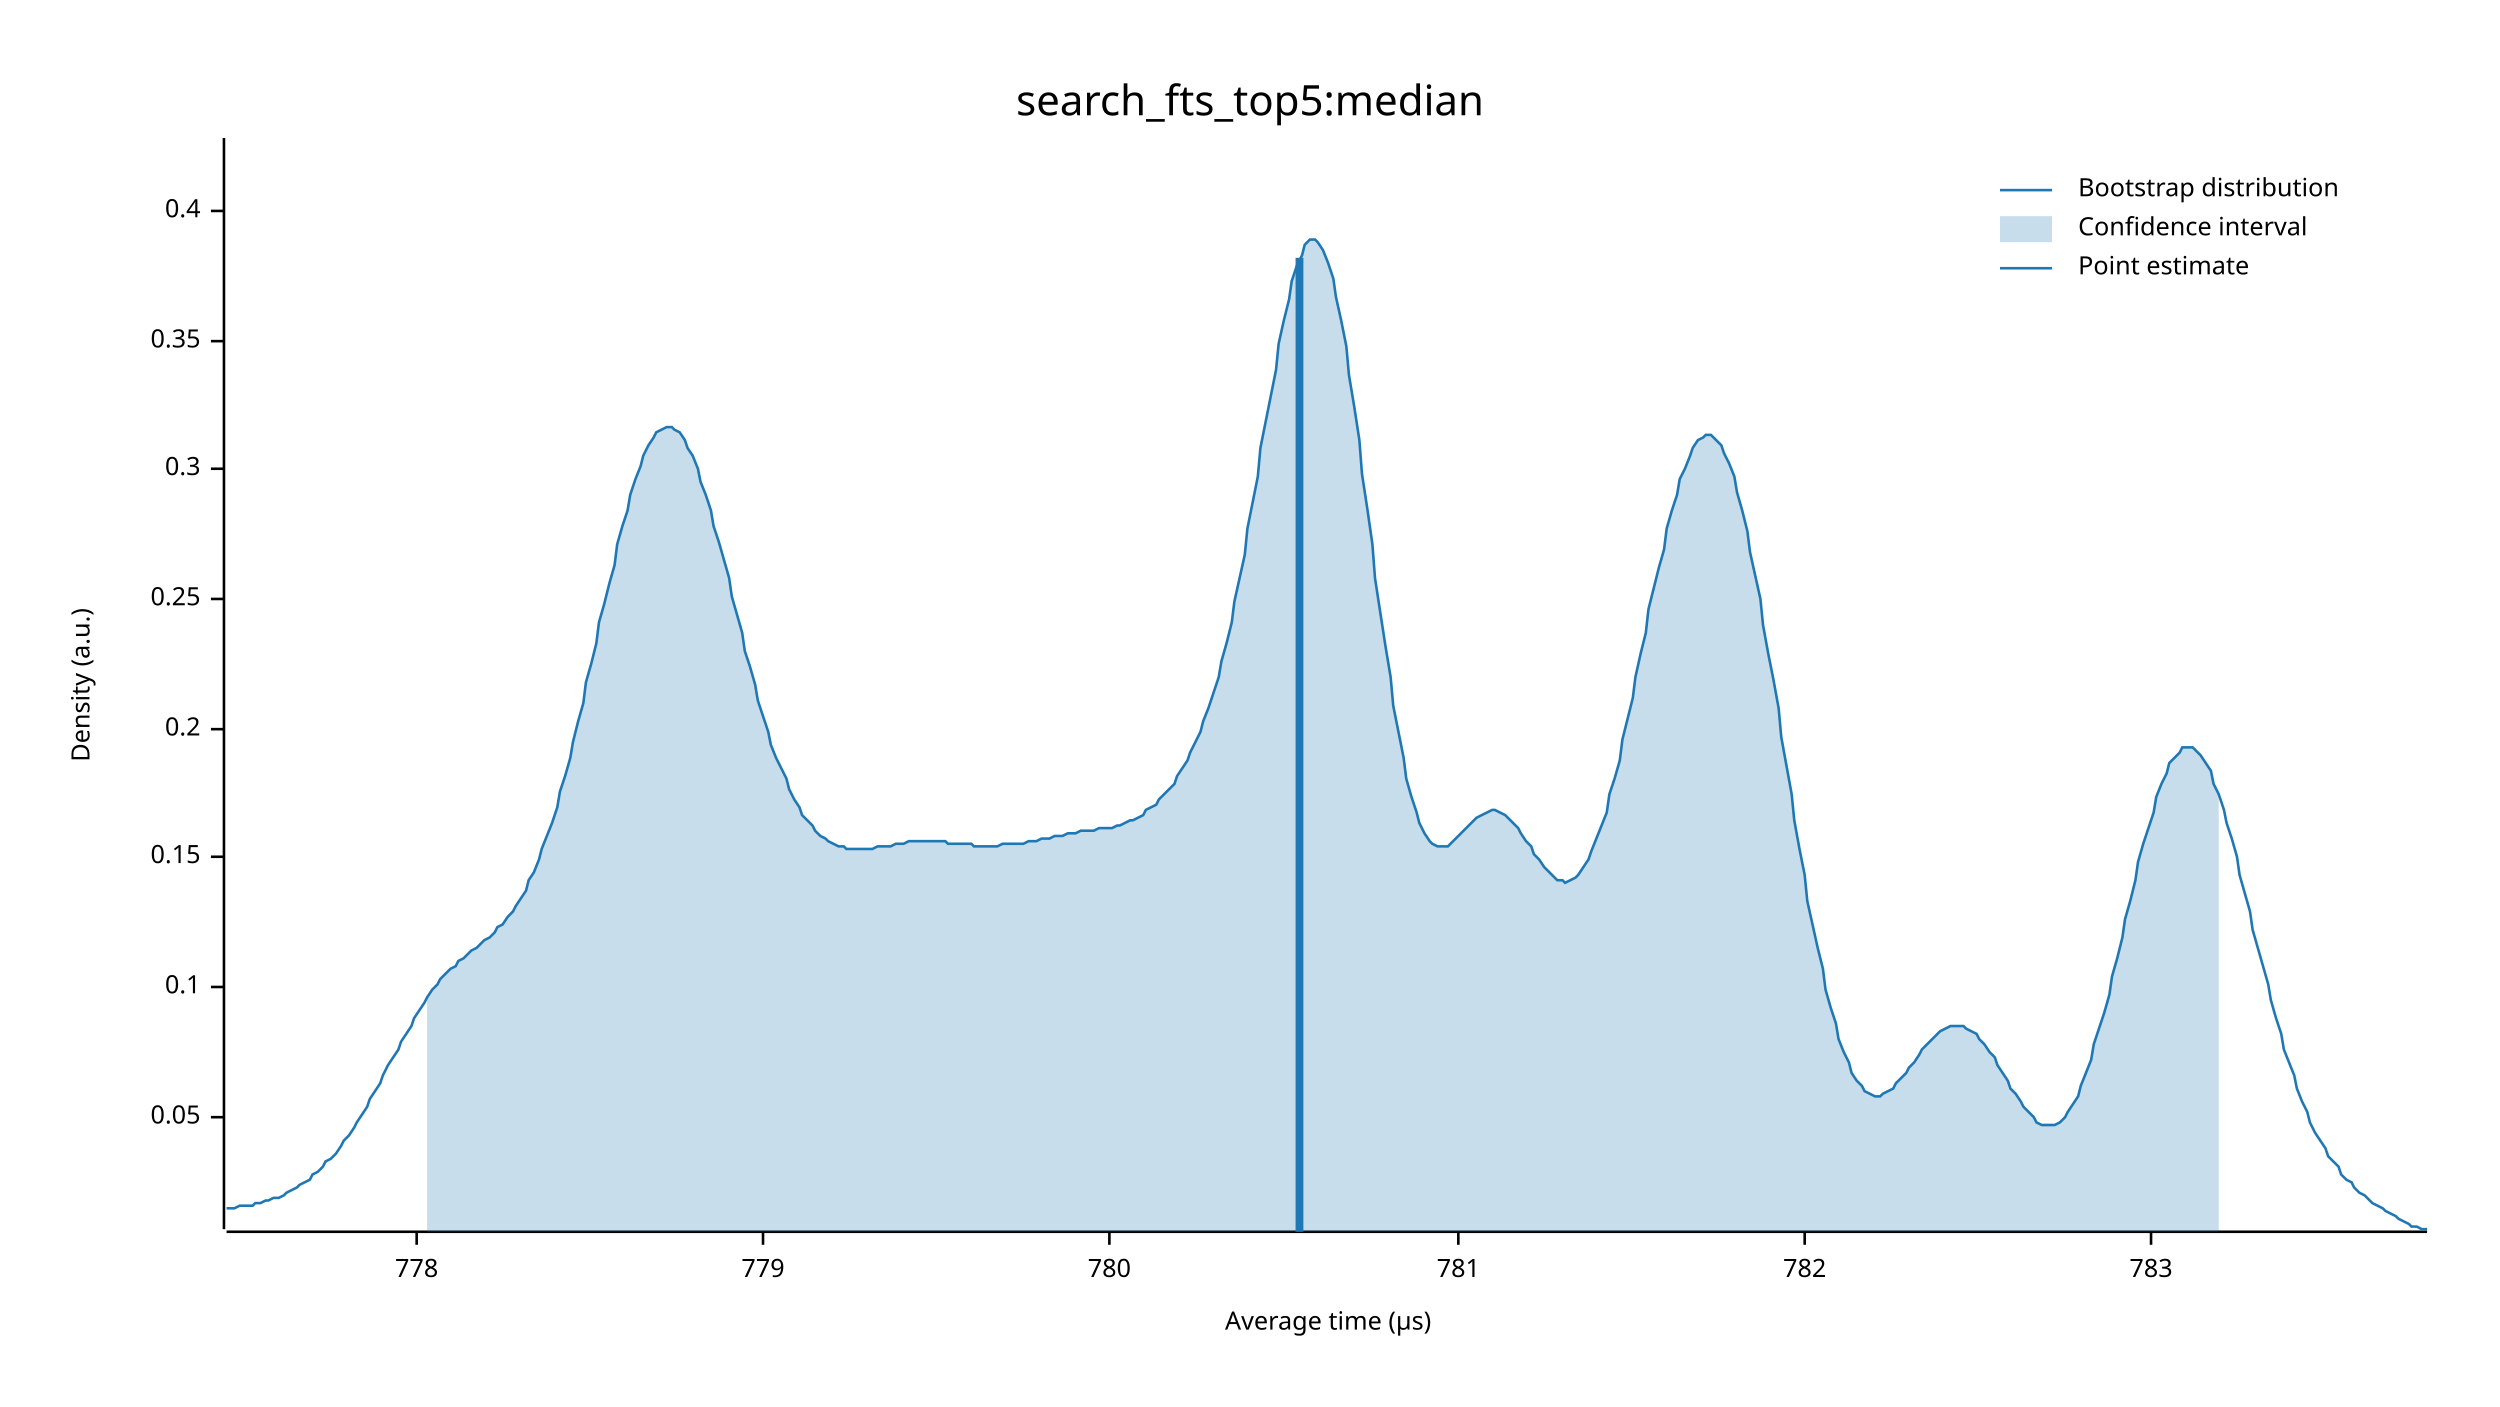
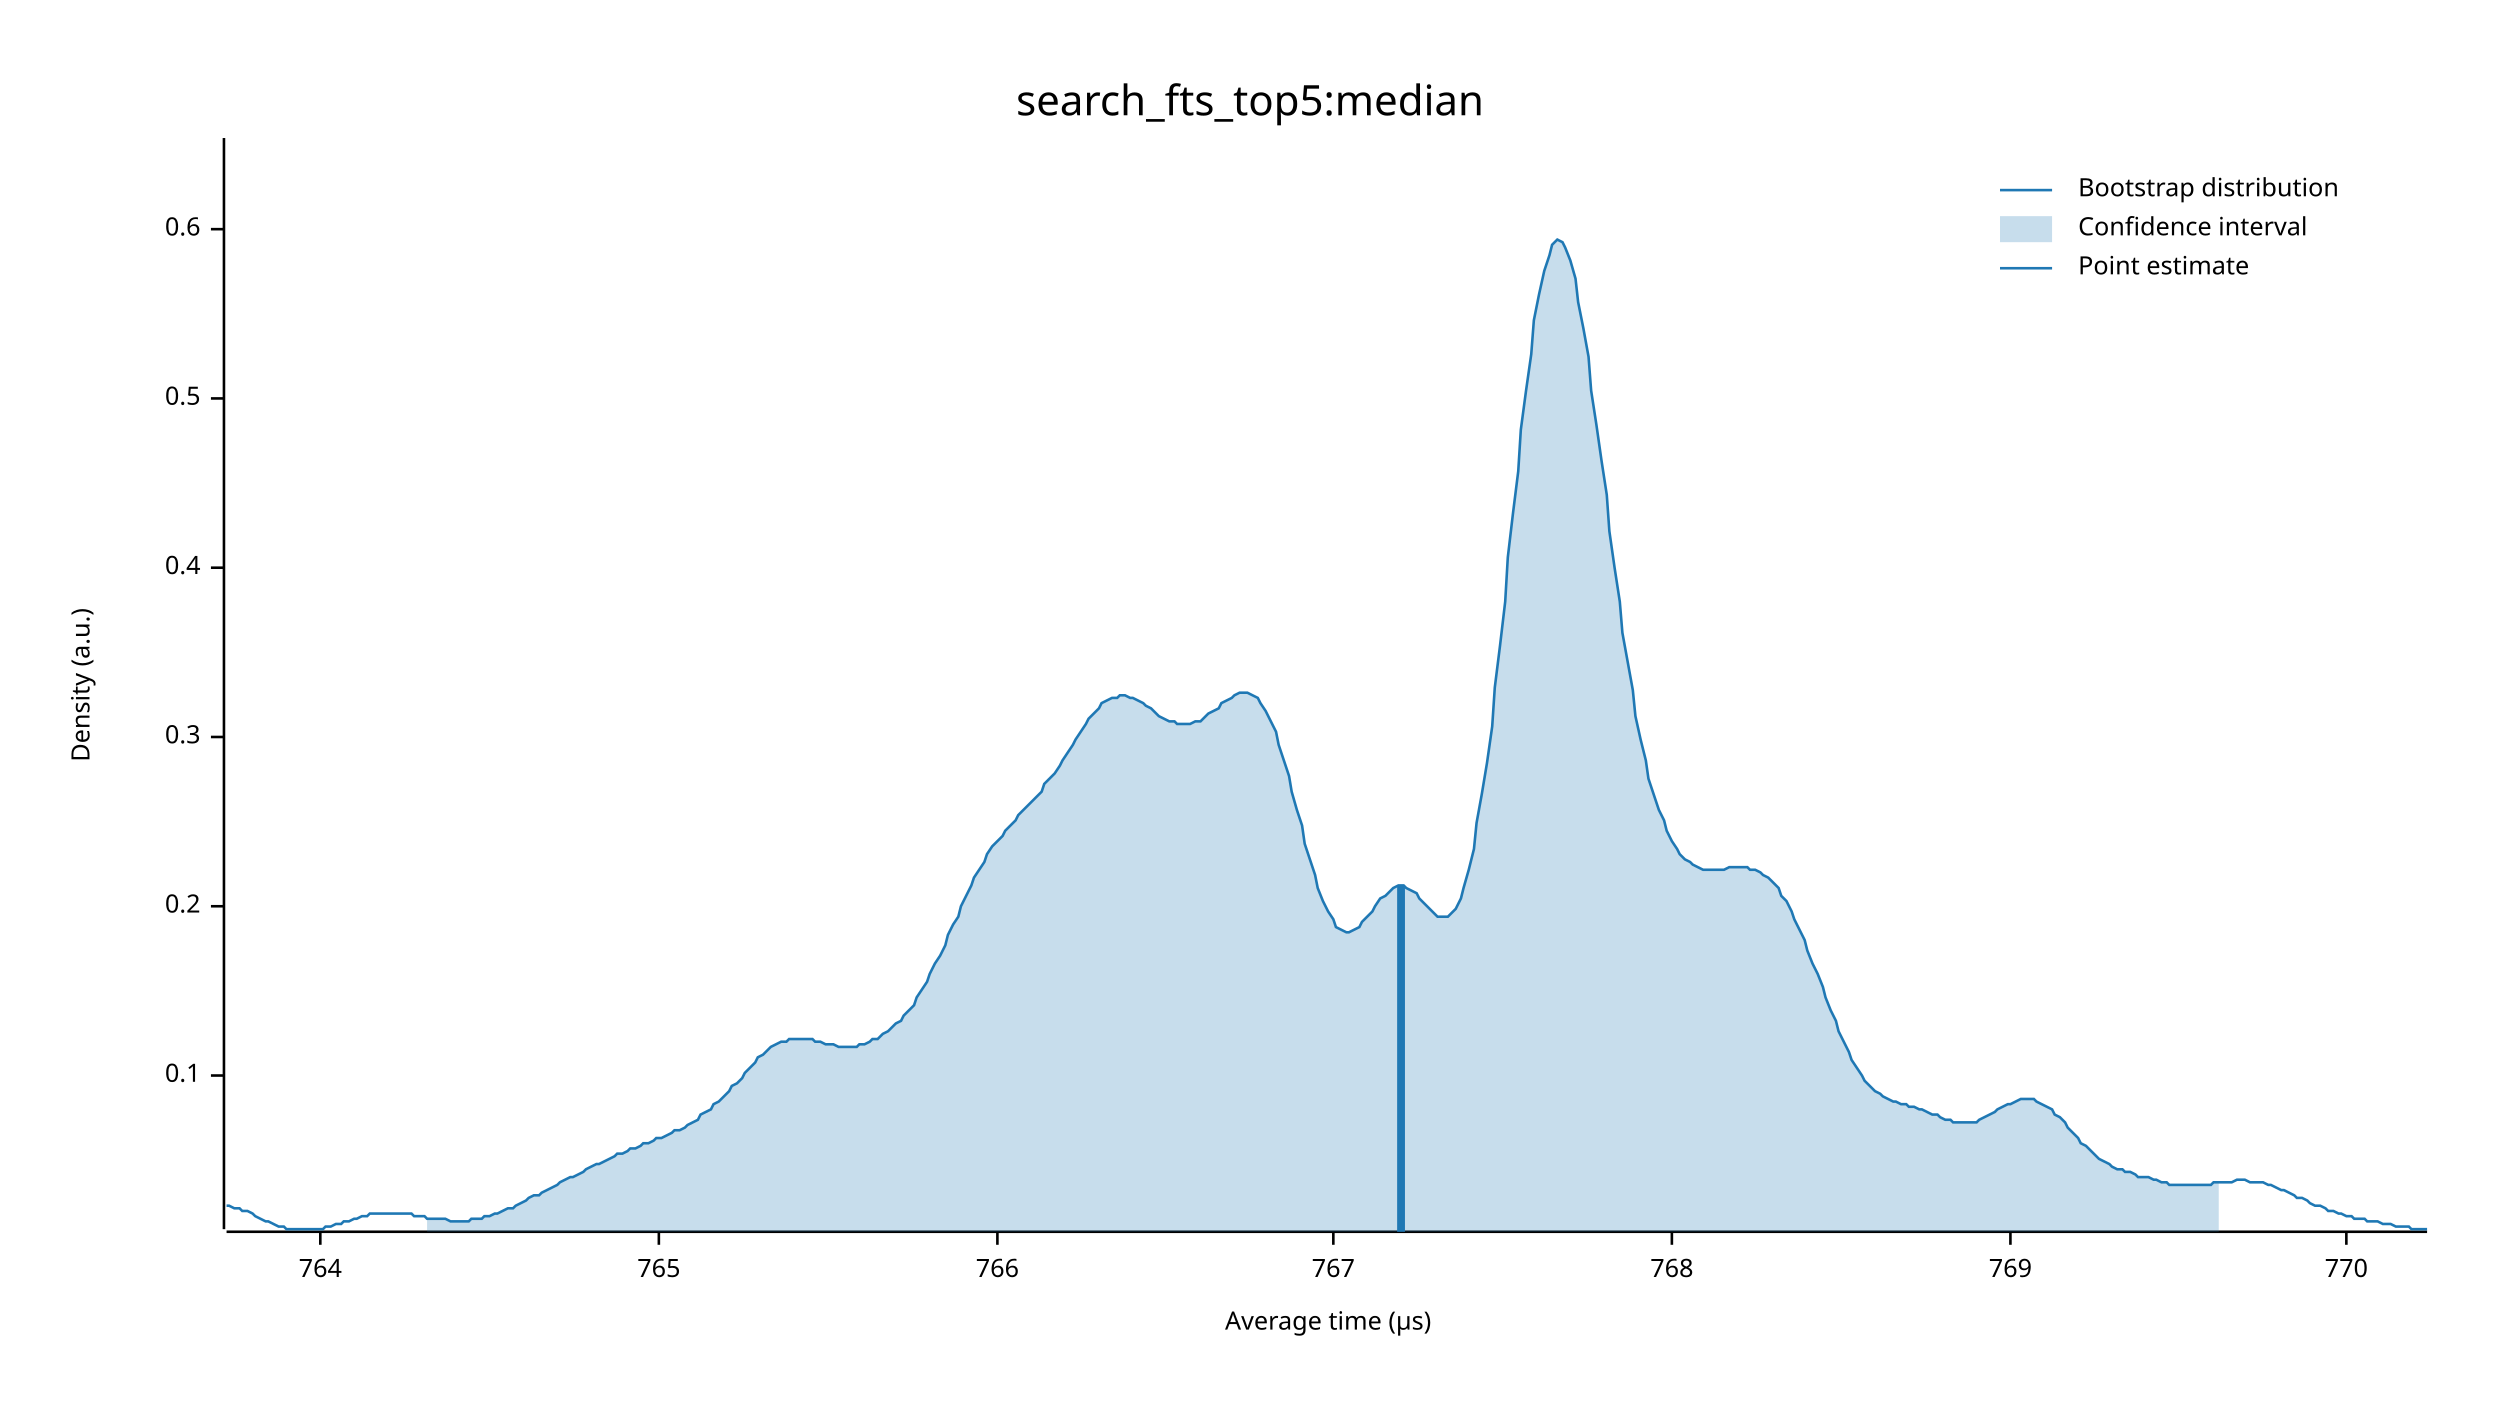
<svg xmlns="http://www.w3.org/2000/svg" width="960" height="540" viewBox="0 0 960 540">
  <text x="480" y="32" dy="0.76em" text-anchor="middle" font-family="sans-serif" font-size="16.129" opacity="1" fill="#000000">
search_fts_top5:median
</text>
  <text x="27" y="263" dy="0.76em" text-anchor="middle" font-family="sans-serif" font-size="9.677" opacity="1" fill="#000000" transform="rotate(270, 27, 263)">
Density (a.u.)
</text>
  <text x="510" y="513" dy="-0.5ex" text-anchor="middle" font-family="sans-serif" font-size="9.677" opacity="1" fill="#000000">
Average time (µs)
</text>
  <polyline fill="none" opacity="1" stroke="#000000" stroke-width="1" points="86,53 86,472 " />
-   <text x="77" y="429" dy="0.5ex" text-anchor="end" font-family="sans-serif" font-size="9.677" opacity="1" fill="#000000">
- 0.05
- </text>
-   <polyline fill="none" opacity="1" stroke="#000000" stroke-width="1" points="81,429 86,429 " />
-   <text x="77" y="379" dy="0.5ex" text-anchor="end" font-family="sans-serif" font-size="9.677" opacity="1" fill="#000000">
+   <text x="77" y="413" dy="0.5ex" text-anchor="end" font-family="sans-serif" font-size="9.677" opacity="1" fill="#000000">
0.1
</text>
-   <polyline fill="none" opacity="1" stroke="#000000" stroke-width="1" points="81,379 86,379 " />
-   <text x="77" y="329" dy="0.5ex" text-anchor="end" font-family="sans-serif" font-size="9.677" opacity="1" fill="#000000">
- 0.15
- </text>
-   <polyline fill="none" opacity="1" stroke="#000000" stroke-width="1" points="81,329 86,329 " />
-   <text x="77" y="280" dy="0.5ex" text-anchor="end" font-family="sans-serif" font-size="9.677" opacity="1" fill="#000000">
+   <polyline fill="none" opacity="1" stroke="#000000" stroke-width="1" points="81,413 86,413 " />
+   <text x="77" y="348" dy="0.5ex" text-anchor="end" font-family="sans-serif" font-size="9.677" opacity="1" fill="#000000">
0.2
</text>
-   <polyline fill="none" opacity="1" stroke="#000000" stroke-width="1" points="81,280 86,280 " />
-   <text x="77" y="230" dy="0.5ex" text-anchor="end" font-family="sans-serif" font-size="9.677" opacity="1" fill="#000000">
- 0.25
- </text>
-   <polyline fill="none" opacity="1" stroke="#000000" stroke-width="1" points="81,230 86,230 " />
-   <text x="77" y="180" dy="0.5ex" text-anchor="end" font-family="sans-serif" font-size="9.677" opacity="1" fill="#000000">
+   <polyline fill="none" opacity="1" stroke="#000000" stroke-width="1" points="81,348 86,348 " />
+   <text x="77" y="283" dy="0.5ex" text-anchor="end" font-family="sans-serif" font-size="9.677" opacity="1" fill="#000000">
0.3
</text>
-   <polyline fill="none" opacity="1" stroke="#000000" stroke-width="1" points="81,180 86,180 " />
-   <text x="77" y="131" dy="0.5ex" text-anchor="end" font-family="sans-serif" font-size="9.677" opacity="1" fill="#000000">
- 0.35
- </text>
-   <polyline fill="none" opacity="1" stroke="#000000" stroke-width="1" points="81,131 86,131 " />
-   <text x="77" y="81" dy="0.5ex" text-anchor="end" font-family="sans-serif" font-size="9.677" opacity="1" fill="#000000">
+   <polyline fill="none" opacity="1" stroke="#000000" stroke-width="1" points="81,283 86,283 " />
+   <text x="77" y="218" dy="0.5ex" text-anchor="end" font-family="sans-serif" font-size="9.677" opacity="1" fill="#000000">
0.4
</text>
-   <polyline fill="none" opacity="1" stroke="#000000" stroke-width="1" points="81,81 86,81 " />
+   <polyline fill="none" opacity="1" stroke="#000000" stroke-width="1" points="81,218 86,218 " />
+   <text x="77" y="153" dy="0.5ex" text-anchor="end" font-family="sans-serif" font-size="9.677" opacity="1" fill="#000000">
+ 0.5
+ </text>
+   <polyline fill="none" opacity="1" stroke="#000000" stroke-width="1" points="81,153 86,153 " />
+   <text x="77" y="88" dy="0.5ex" text-anchor="end" font-family="sans-serif" font-size="9.677" opacity="1" fill="#000000">
+ 0.6
+ </text>
+   <polyline fill="none" opacity="1" stroke="#000000" stroke-width="1" points="81,88 86,88 " />
  <polyline fill="none" opacity="1" stroke="#000000" stroke-width="1" points="87,473 932,473 " />
-   <text x="160" y="483" dy="0.76em" text-anchor="middle" font-family="sans-serif" font-size="9.677" opacity="1" fill="#000000">
- 778
+   <text x="123" y="483" dy="0.76em" text-anchor="middle" font-family="sans-serif" font-size="9.677" opacity="1" fill="#000000">
+ 764
</text>
-   <polyline fill="none" opacity="1" stroke="#000000" stroke-width="1" points="160,473 160,478 " />
-   <text x="293" y="483" dy="0.76em" text-anchor="middle" font-family="sans-serif" font-size="9.677" opacity="1" fill="#000000">
- 779
+   <polyline fill="none" opacity="1" stroke="#000000" stroke-width="1" points="123,473 123,478 " />
+   <text x="253" y="483" dy="0.76em" text-anchor="middle" font-family="sans-serif" font-size="9.677" opacity="1" fill="#000000">
+ 765
</text>
-   <polyline fill="none" opacity="1" stroke="#000000" stroke-width="1" points="293,473 293,478 " />
-   <text x="426" y="483" dy="0.76em" text-anchor="middle" font-family="sans-serif" font-size="9.677" opacity="1" fill="#000000">
- 780
+   <polyline fill="none" opacity="1" stroke="#000000" stroke-width="1" points="253,473 253,478 " />
+   <text x="383" y="483" dy="0.76em" text-anchor="middle" font-family="sans-serif" font-size="9.677" opacity="1" fill="#000000">
+ 766
</text>
-   <polyline fill="none" opacity="1" stroke="#000000" stroke-width="1" points="426,473 426,478 " />
-   <text x="560" y="483" dy="0.76em" text-anchor="middle" font-family="sans-serif" font-size="9.677" opacity="1" fill="#000000">
- 781
+   <polyline fill="none" opacity="1" stroke="#000000" stroke-width="1" points="383,473 383,478 " />
+   <text x="512" y="483" dy="0.76em" text-anchor="middle" font-family="sans-serif" font-size="9.677" opacity="1" fill="#000000">
+ 767
</text>
-   <polyline fill="none" opacity="1" stroke="#000000" stroke-width="1" points="560,473 560,478 " />
-   <text x="693" y="483" dy="0.76em" text-anchor="middle" font-family="sans-serif" font-size="9.677" opacity="1" fill="#000000">
- 782
+   <polyline fill="none" opacity="1" stroke="#000000" stroke-width="1" points="512,473 512,478 " />
+   <text x="642" y="483" dy="0.76em" text-anchor="middle" font-family="sans-serif" font-size="9.677" opacity="1" fill="#000000">
+ 768
</text>
-   <polyline fill="none" opacity="1" stroke="#000000" stroke-width="1" points="693,473 693,478 " />
-   <text x="826" y="483" dy="0.76em" text-anchor="middle" font-family="sans-serif" font-size="9.677" opacity="1" fill="#000000">
- 783
+   <polyline fill="none" opacity="1" stroke="#000000" stroke-width="1" points="642,473 642,478 " />
+   <text x="772" y="483" dy="0.76em" text-anchor="middle" font-family="sans-serif" font-size="9.677" opacity="1" fill="#000000">
+ 769
</text>
-   <polyline fill="none" opacity="1" stroke="#000000" stroke-width="1" points="826,473 826,478 " />
-   <polyline fill="none" opacity="1" stroke="#1F78B4" stroke-width="1" points="87,464 88,464 90,464 92,463 93,463 95,463 97,463 98,462 100,462 102,461 103,461 105,460 107,460 109,459 110,458 112,457 114,456 115,455 117,454 119,453 120,451 122,450 124,448 125,446 127,445 129,443 131,440 132,438 134,436 136,433 137,431 139,428 141,425 142,422 144,419 146,416 147,413 149,409 151,406 153,403 154,400 156,397 158,394 159,391 161,388 163,385 164,383 166,380 168,378 169,376 171,374 173,372 175,371 176,369 178,368 180,366 181,365 183,364 185,362 186,361 188,360 190,358 191,356 193,355 195,352 197,350 198,348 200,345 202,342 203,338 205,335 207,330 208,326 210,321 212,316 214,310 215,304 217,298 219,291 220,285 222,277 224,270 225,262 227,255 229,247 230,239 232,232 234,224 236,217 237,209 239,202 241,196 242,190 244,184 246,179 247,175 249,171 251,168 252,166 254,165 256,164 258,164 259,165 261,166 263,169 264,172 266,175 268,180 269,185 271,190 273,196 274,202 276,208 278,215 280,222 281,229 283,236 285,243 286,250 288,256 290,263 291,269 293,275 295,281 296,286 298,291 300,295 302,299 303,303 305,307 307,310 308,313 310,315 312,317 313,319 315,321 317,322 318,323 320,324 322,325 324,325 325,326 327,326 329,326 330,326 332,326 334,326 335,326 337,325 339,325 341,325 342,325 344,324 346,324 347,324 349,323 351,323 352,323 354,323 356,323 357,323 359,323 361,323 363,323 364,324 366,324 368,324 369,324 371,324 373,324 374,325 376,325 378,325 379,325 381,325 383,325 385,324 386,324 388,324 390,324 391,324 393,324 395,323 396,323 398,323 400,322 401,322 403,322 405,321 407,321 408,321 410,320 412,320 413,320 415,319 417,319 418,319 420,319 422,318 423,318 425,318 427,318 429,317 430,317 432,316 434,315 435,315 437,314 439,313 440,311 442,310 444,309 445,307 447,305 449,303 451,301 452,298 454,295 456,292 457,289 459,285 461,281 462,277 464,272 466,266 468,260 469,254 471,247 473,239 474,231 476,222 478,213 479,203 481,193 483,183 484,172 486,162 488,152 490,142 491,132 493,123 495,115 496,108 498,102 500,98 501,94 503,92 505,92 506,93 508,96 510,101 512,107 513,114 515,123 517,133 518,144 520,156 522,169 523,182 525,195 527,209 528,222 530,235 532,248 534,260 535,271 537,281 539,291 540,299 542,306 544,312 545,316 547,320 549,323 550,324 552,325 554,325 556,325 557,324 559,322 561,320 562,319 564,317 566,315 567,314 569,313 571,312 573,311 574,311 576,312 578,313 579,314 581,316 583,318 584,320 586,323 588,325 589,328 591,330 593,333 595,335 596,336 598,338 600,338 601,339 603,338 605,337 606,336 608,333 610,330 611,327 613,322 615,317 617,312 618,305 620,299 622,292 623,284 625,276 627,268 628,260 630,251 632,243 633,234 635,226 637,218 639,211 640,203 642,196 644,190 645,184 647,180 649,175 650,172 652,169 654,168 655,167 657,167 659,169 661,171 662,174 664,178 666,183 667,189 669,196 671,204 672,212 674,221 676,230 677,240 679,251 681,261 683,272 684,283 686,294 688,305 689,315 691,326 693,336 694,346 696,355 698,364 700,372 701,380 703,387 705,393 706,399 708,404 710,408 711,412 713,415 715,417 716,419 718,420 720,421 722,421 723,420 725,419 727,418 728,416 730,414 732,412 733,410 735,408 737,405 738,403 740,401 742,399 744,397 745,396 747,395 749,394 750,394 752,394 754,394 755,395 757,396 759,397 760,399 762,401 764,404 766,406 767,409 769,412 771,415 772,418 774,420 776,423 777,425 779,427 781,429 782,431 784,432 786,432 788,432 789,432 791,431 793,429 794,427 796,424 798,421 799,417 801,412 803,407 804,401 806,395 808,389 810,382 811,375 813,368 815,360 816,353 818,346 820,338 821,331 823,324 825,318 827,312 828,306 830,301 832,297 833,293 835,291 837,289 838,287 840,287 842,287 843,288 845,290 847,293 849,296 850,301 852,305 854,311 855,316 857,322 859,329 860,336 862,343 864,350 865,357 867,364 869,371 871,378 872,384 874,391 876,397 877,403 879,408 881,413 882,418 884,423 886,427 887,431 889,435 891,438 893,441 894,444 896,446 898,448 899,451 901,453 903,454 904,456 906,458 908,459 909,460 911,462 913,463 915,464 916,465 918,466 920,467 921,468 923,469 925,470 926,471 928,471 930,472 932,472 " />
-   <polygon opacity="0.25" fill="#1F78B4" points="164,383 166,380 168,378 169,376 171,374 173,372 175,371 176,369 178,368 180,366 181,365 183,364 185,362 186,361 188,360 190,358 191,356 193,355 195,352 197,350 198,348 200,345 202,342 203,338 205,335 207,330 208,326 210,321 212,316 214,310 215,304 217,298 219,291 220,285 222,277 224,270 225,262 227,255 229,247 230,239 232,232 234,224 236,217 237,209 239,202 241,196 242,190 244,184 246,179 247,175 249,171 251,168 252,166 254,165 256,164 258,164 259,165 261,166 263,169 264,172 266,175 268,180 269,185 271,190 273,196 274,202 276,208 278,215 280,222 281,229 283,236 285,243 286,250 288,256 290,263 291,269 293,275 295,281 296,286 298,291 300,295 302,299 303,303 305,307 307,310 308,313 310,315 312,317 313,319 315,321 317,322 318,323 320,324 322,325 324,325 325,326 327,326 329,326 330,326 332,326 334,326 335,326 337,325 339,325 341,325 342,325 344,324 346,324 347,324 349,323 351,323 352,323 354,323 356,323 357,323 359,323 361,323 363,323 364,324 366,324 368,324 369,324 371,324 373,324 374,325 376,325 378,325 379,325 381,325 383,325 385,324 386,324 388,324 390,324 391,324 393,324 395,323 396,323 398,323 400,322 401,322 403,322 405,321 407,321 408,321 410,320 412,320 413,320 415,319 417,319 418,319 420,319 422,318 423,318 425,318 427,318 429,317 430,317 432,316 434,315 435,315 437,314 439,313 440,311 442,310 444,309 445,307 447,305 449,303 451,301 452,298 454,295 456,292 457,289 459,285 461,281 462,277 464,272 466,266 468,260 469,254 471,247 473,239 474,231 476,222 478,213 479,203 481,193 483,183 484,172 486,162 488,152 490,142 491,132 493,123 495,115 496,108 498,102 500,98 501,94 503,92 505,92 506,93 508,96 510,101 512,107 513,114 515,123 517,133 518,144 520,156 522,169 523,182 525,195 527,209 528,222 530,235 532,248 534,260 535,271 537,281 539,291 540,299 542,306 544,312 545,316 547,320 549,323 550,324 552,325 554,325 556,325 557,324 559,322 561,320 562,319 564,317 566,315 567,314 569,313 571,312 573,311 574,311 576,312 578,313 579,314 581,316 583,318 584,320 586,323 588,325 589,328 591,330 593,333 595,335 596,336 598,338 600,338 601,339 603,338 605,337 606,336 608,333 610,330 611,327 613,322 615,317 617,312 618,305 620,299 622,292 623,284 625,276 627,268 628,260 630,251 632,243 633,234 635,226 637,218 639,211 640,203 642,196 644,190 645,184 647,180 649,175 650,172 652,169 654,168 655,167 657,167 659,169 661,171 662,174 664,178 666,183 667,189 669,196 671,204 672,212 674,221 676,230 677,240 679,251 681,261 683,272 684,283 686,294 688,305 689,315 691,326 693,336 694,346 696,355 698,364 700,372 701,380 703,387 705,393 706,399 708,404 710,408 711,412 713,415 715,417 716,419 718,420 720,421 722,421 723,420 725,419 727,418 728,416 730,414 732,412 733,410 735,408 737,405 738,403 740,401 742,399 744,397 745,396 747,395 749,394 750,394 752,394 754,394 755,395 757,396 759,397 760,399 762,401 764,404 766,406 767,409 769,412 771,415 772,418 774,420 776,423 777,425 779,427 781,429 782,431 784,432 786,432 788,432 789,432 791,431 793,429 794,427 796,424 798,421 799,417 801,412 803,407 804,401 806,395 808,389 810,382 811,375 813,368 815,360 816,353 818,346 820,338 821,331 823,324 825,318 827,312 828,306 830,301 832,297 833,293 835,291 837,289 838,287 840,287 842,287 843,288 845,290 847,293 849,296 850,301 852,305 852,473 164,473 " />
-   <polyline fill="none" opacity="1" stroke="#1F78B4" stroke-width="3" points="499,473 499,99 " />
+   <polyline fill="none" opacity="1" stroke="#000000" stroke-width="1" points="772,473 772,478 " />
+   <text x="901" y="483" dy="0.76em" text-anchor="middle" font-family="sans-serif" font-size="9.677" opacity="1" fill="#000000">
+ 770
+ </text>
+   <polyline fill="none" opacity="1" stroke="#000000" stroke-width="1" points="901,473 901,478 " />
+   <polyline fill="none" opacity="1" stroke="#1F78B4" stroke-width="1" points="87,463 88,463 90,464 92,464 93,465 95,465 97,466 98,467 100,468 102,469 103,469 105,470 107,471 109,471 110,472 112,472 114,472 115,472 117,472 119,472 120,472 122,472 124,472 125,471 127,471 129,470 131,470 132,469 134,469 136,468 137,468 139,467 141,467 142,466 144,466 146,466 147,466 149,466 151,466 153,466 154,466 156,466 158,466 159,467 161,467 163,467 164,468 166,468 168,468 169,468 171,468 173,469 175,469 176,469 178,469 180,469 181,468 183,468 185,468 186,467 188,467 190,466 191,466 193,465 195,464 197,464 198,463 200,462 202,461 203,460 205,459 207,459 208,458 210,457 212,456 214,455 215,454 217,453 219,452 220,452 222,451 224,450 225,449 227,448 229,447 230,447 232,446 234,445 236,444 237,443 239,443 241,442 242,441 244,441 246,440 247,439 249,439 251,438 252,437 254,437 256,436 258,435 259,434 261,434 263,433 264,432 266,431 268,430 269,428 271,427 273,426 274,424 276,423 278,421 280,419 281,417 283,416 285,414 286,412 288,410 290,408 291,406 293,405 295,403 296,402 298,401 300,400 302,400 303,399 305,399 307,399 308,399 310,399 312,399 313,400 315,400 317,401 318,401 320,401 322,402 324,402 325,402 327,402 329,402 330,401 332,401 334,400 335,399 337,399 339,397 341,396 342,395 344,393 346,392 347,390 349,388 351,386 352,383 354,380 356,377 357,374 359,370 361,367 363,363 364,359 366,355 368,352 369,348 371,344 373,340 374,337 376,334 378,331 379,328 381,325 383,323 385,321 386,319 388,317 390,315 391,313 393,311 395,309 396,308 398,306 400,304 401,301 403,299 405,297 407,294 408,292 410,289 412,286 413,284 415,281 417,278 418,276 420,274 422,272 423,270 425,269 427,268 429,268 430,267 432,267 434,268 435,268 437,269 439,270 440,271 442,272 444,274 445,275 447,276 449,277 451,277 452,278 454,278 456,278 457,278 459,277 461,277 462,276 464,274 466,273 468,272 469,270 471,269 473,268 474,267 476,266 478,266 479,266 481,267 483,268 484,270 486,273 488,277 490,281 491,286 493,292 495,298 496,304 498,311 500,317 501,324 503,330 505,336 506,341 508,346 510,350 512,353 513,356 515,357 517,358 518,358 520,357 522,356 523,354 525,352 527,350 528,348 530,345 532,344 534,342 535,341 537,340 539,340 540,341 542,342 544,343 545,345 547,347 549,349 550,350 552,352 554,352 556,352 557,351 559,349 561,345 562,341 564,334 566,326 567,316 569,305 571,293 573,279 574,264 576,248 578,231 579,214 581,197 583,181 584,165 586,150 588,136 589,123 591,113 593,104 595,98 596,94 598,92 600,93 601,95 603,100 605,107 606,116 608,126 610,137 611,150 613,163 615,177 617,190 618,204 620,218 622,231 623,243 625,254 627,265 628,275 630,284 632,292 633,299 635,305 637,311 639,315 640,319 642,323 644,326 645,328 647,330 649,331 650,332 652,333 654,334 655,334 657,334 659,334 661,334 662,334 664,333 666,333 667,333 669,333 671,333 672,334 674,334 676,335 677,336 679,337 681,339 683,341 684,344 686,346 688,350 689,353 691,357 693,361 694,365 696,370 698,374 700,379 701,383 703,388 705,392 706,396 708,400 710,404 711,407 713,410 715,413 716,415 718,417 720,419 722,420 723,421 725,422 727,423 728,423 730,424 732,424 733,425 735,425 737,426 738,426 740,427 742,428 744,428 745,429 747,430 749,430 750,431 752,431 754,431 755,431 757,431 759,431 760,430 762,429 764,428 766,427 767,426 769,425 771,424 772,424 774,423 776,422 777,422 779,422 781,422 782,423 784,424 786,425 788,426 789,428 791,429 793,431 794,433 796,435 798,437 799,439 801,440 803,442 804,443 806,445 808,446 810,447 811,448 813,449 815,449 816,450 818,450 820,451 821,452 823,452 825,452 827,453 828,453 830,454 832,454 833,455 835,455 837,455 838,455 840,455 842,455 843,455 845,455 847,455 849,455 850,454 852,454 854,454 855,454 857,454 859,453 860,453 862,453 864,454 865,454 867,454 869,454 871,455 872,455 874,456 876,457 877,457 879,458 881,459 882,460 884,460 886,461 887,462 889,463 891,463 893,464 894,465 896,465 898,466 899,466 901,467 903,467 904,468 906,468 908,468 909,469 911,469 913,469 915,470 916,470 918,470 920,471 921,471 923,471 925,471 926,472 928,472 930,472 932,472 " />
+   <polygon opacity="0.25" fill="#1F78B4" points="164,468 166,468 168,468 169,468 171,468 173,469 175,469 176,469 178,469 180,469 181,468 183,468 185,468 186,467 188,467 190,466 191,466 193,465 195,464 197,464 198,463 200,462 202,461 203,460 205,459 207,459 208,458 210,457 212,456 214,455 215,454 217,453 219,452 220,452 222,451 224,450 225,449 227,448 229,447 230,447 232,446 234,445 236,444 237,443 239,443 241,442 242,441 244,441 246,440 247,439 249,439 251,438 252,437 254,437 256,436 258,435 259,434 261,434 263,433 264,432 266,431 268,430 269,428 271,427 273,426 274,424 276,423 278,421 280,419 281,417 283,416 285,414 286,412 288,410 290,408 291,406 293,405 295,403 296,402 298,401 300,400 302,400 303,399 305,399 307,399 308,399 310,399 312,399 313,400 315,400 317,401 318,401 320,401 322,402 324,402 325,402 327,402 329,402 330,401 332,401 334,400 335,399 337,399 339,397 341,396 342,395 344,393 346,392 347,390 349,388 351,386 352,383 354,380 356,377 357,374 359,370 361,367 363,363 364,359 366,355 368,352 369,348 371,344 373,340 374,337 376,334 378,331 379,328 381,325 383,323 385,321 386,319 388,317 390,315 391,313 393,311 395,309 396,308 398,306 400,304 401,301 403,299 405,297 407,294 408,292 410,289 412,286 413,284 415,281 417,278 418,276 420,274 422,272 423,270 425,269 427,268 429,268 430,267 432,267 434,268 435,268 437,269 439,270 440,271 442,272 444,274 445,275 447,276 449,277 451,277 452,278 454,278 456,278 457,278 459,277 461,277 462,276 464,274 466,273 468,272 469,270 471,269 473,268 474,267 476,266 478,266 479,266 481,267 483,268 484,270 486,273 488,277 490,281 491,286 493,292 495,298 496,304 498,311 500,317 501,324 503,330 505,336 506,341 508,346 510,350 512,353 513,356 515,357 517,358 518,358 520,357 522,356 523,354 525,352 527,350 528,348 530,345 532,344 534,342 535,341 537,340 539,340 540,341 542,342 544,343 545,345 547,347 549,349 550,350 552,352 554,352 556,352 557,351 559,349 561,345 562,341 564,334 566,326 567,316 569,305 571,293 573,279 574,264 576,248 578,231 579,214 581,197 583,181 584,165 586,150 588,136 589,123 591,113 593,104 595,98 596,94 598,92 600,93 601,95 603,100 605,107 606,116 608,126 610,137 611,150 613,163 615,177 617,190 618,204 620,218 622,231 623,243 625,254 627,265 628,275 630,284 632,292 633,299 635,305 637,311 639,315 640,319 642,323 644,326 645,328 647,330 649,331 650,332 652,333 654,334 655,334 657,334 659,334 661,334 662,334 664,333 666,333 667,333 669,333 671,333 672,334 674,334 676,335 677,336 679,337 681,339 683,341 684,344 686,346 688,350 689,353 691,357 693,361 694,365 696,370 698,374 700,379 701,383 703,388 705,392 706,396 708,400 710,404 711,407 713,410 715,413 716,415 718,417 720,419 722,420 723,421 725,422 727,423 728,423 730,424 732,424 733,425 735,425 737,426 738,426 740,427 742,428 744,428 745,429 747,430 749,430 750,431 752,431 754,431 755,431 757,431 759,431 760,430 762,429 764,428 766,427 767,426 769,425 771,424 772,424 774,423 776,422 777,422 779,422 781,422 782,423 784,424 786,425 788,426 789,428 791,429 793,431 794,433 796,435 798,437 799,439 801,440 803,442 804,443 806,445 808,446 810,447 811,448 813,449 815,449 816,450 818,450 820,451 821,452 823,452 825,452 827,453 828,453 830,454 832,454 833,455 835,455 837,455 838,455 840,455 842,455 843,455 845,455 847,455 849,455 850,454 852,454 852,473 164,473 " />
+   <polyline fill="none" opacity="1" stroke="#1F78B4" stroke-width="3" points="538,473 538,340 " />
  <text x="798" y="68" dy="0.76em" text-anchor="start" font-family="sans-serif" font-size="9.677" opacity="1" fill="#000000">
Bootstrap distribution
</text>
  <text x="798" y="83" dy="0.76em" text-anchor="start" font-family="sans-serif" font-size="9.677" opacity="1" fill="#000000">
Confidence interval
</text>
  <text x="798" y="98" dy="0.76em" text-anchor="start" font-family="sans-serif" font-size="9.677" opacity="1" fill="#000000">
Point estimate
</text>
  <polyline fill="none" opacity="1" stroke="#1F78B4" stroke-width="1" points="768,73 788,73 " />
  <rect x="768" y="83" width="20" height="10" opacity="0.25" fill="#1F78B4" stroke="none" />
  <polyline fill="none" opacity="1" stroke="#1F78B4" stroke-width="1" points="768,103 788,103 " />
</svg>
